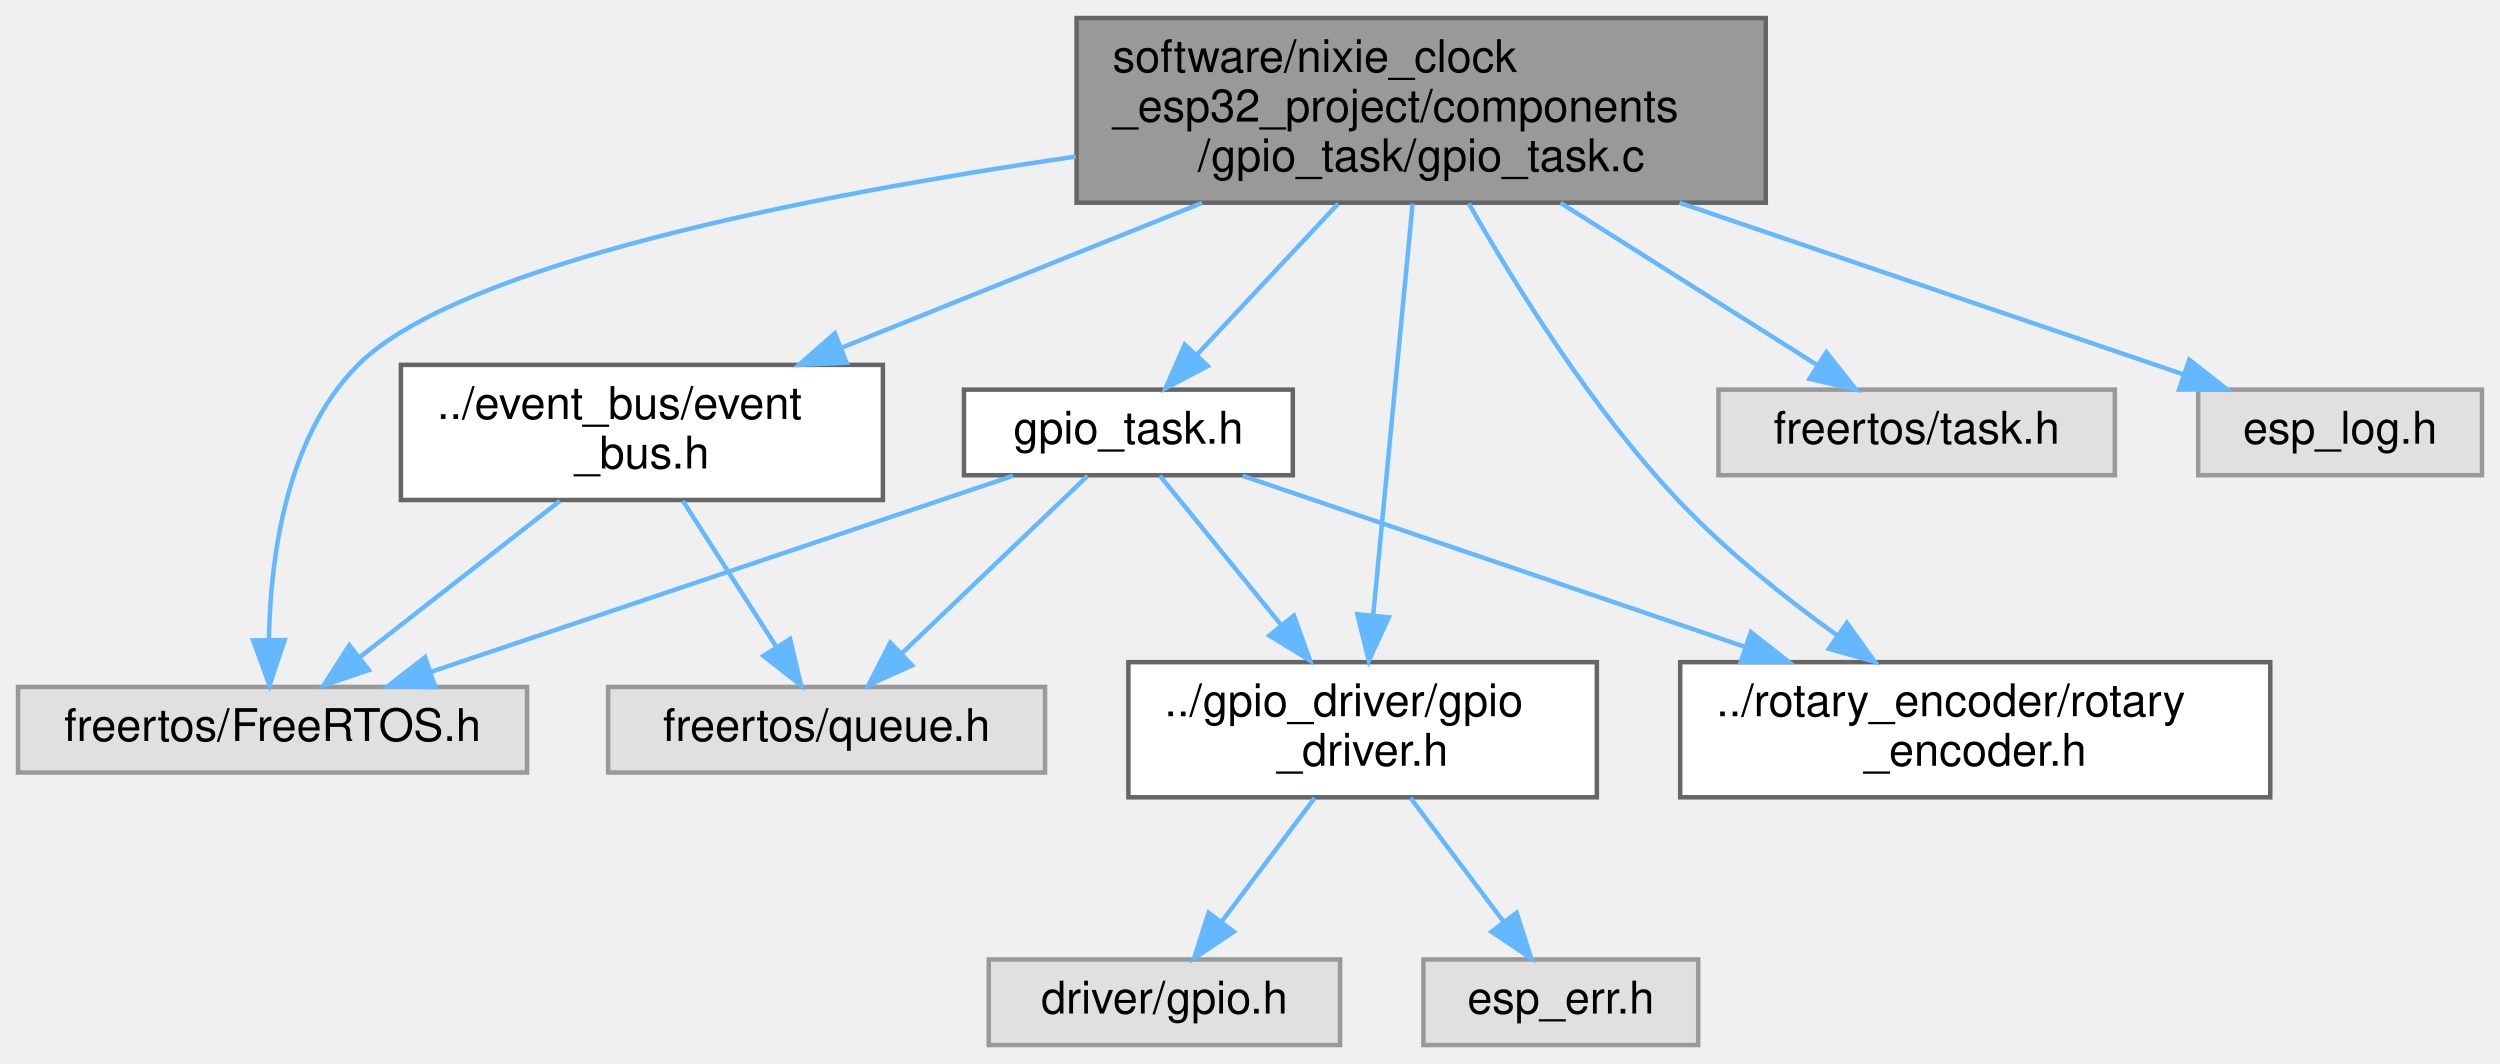
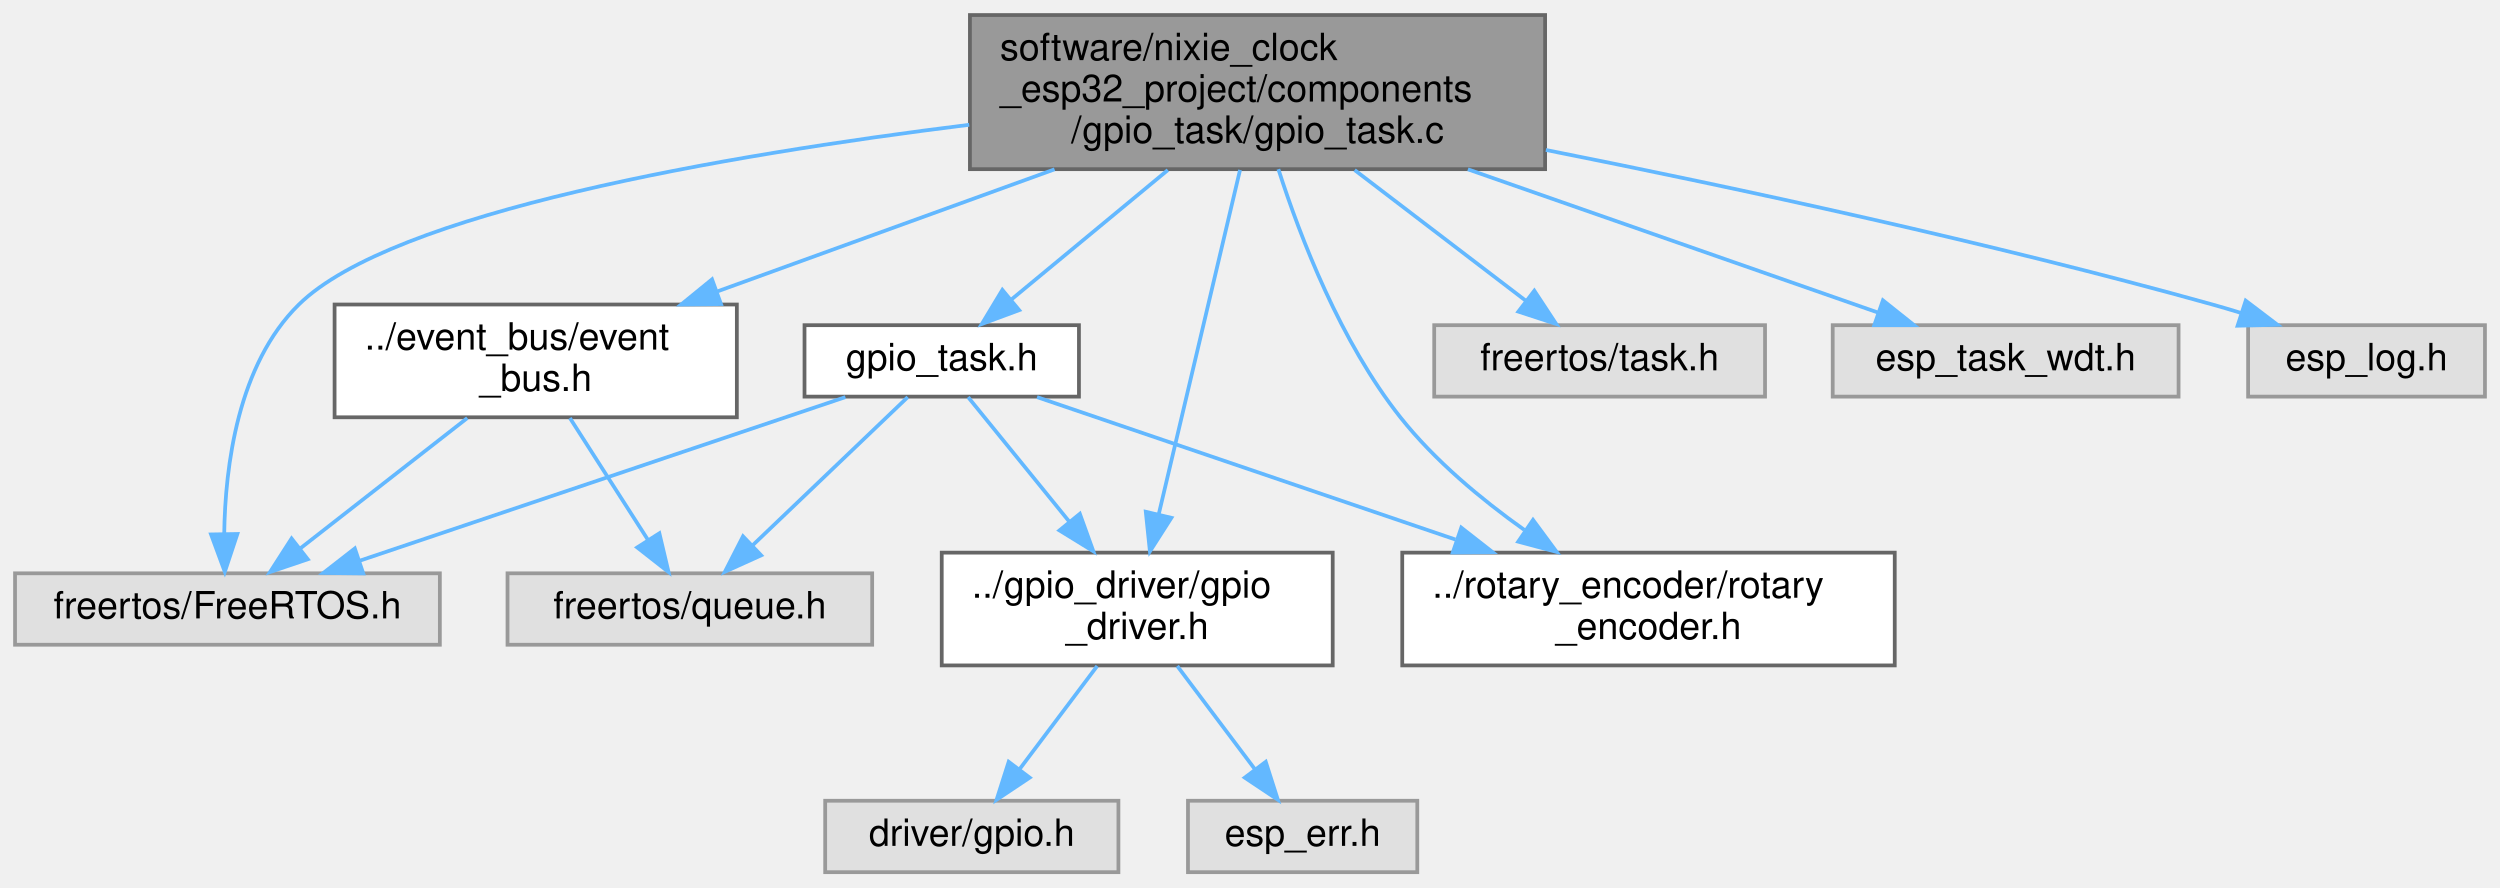
- <svg xmlns="http://www.w3.org/2000/svg" xmlns:xlink="http://www.w3.org/1999/xlink" width="555pt" height="236pt" viewBox="0.00 0.00 555.00 236.00">
+ <svg xmlns="http://www.w3.org/2000/svg" xmlns:xlink="http://www.w3.org/1999/xlink" width="665pt" height="236pt" viewBox="0.00 0.00 665.00 236.00">
  <g id="graph0" class="graph" transform="scale(1 1) rotate(0) translate(4 232)">
    <g id="Node000001" class="node">
      <g id="a_Node000001">
        <a xlink:title=" ">
-           <polygon fill="#999999" stroke="#666666" points="388,-228 235,-228 235,-187 388,-187 388,-228" />
-           <text text-anchor="start" x="243" y="-216" font-family="Helvetica,sans-Serif" font-size="10.00">software/nixie_clock</text>
-           <text text-anchor="start" x="243" y="-205" font-family="Helvetica,sans-Serif" font-size="10.00">_esp32_project/components</text>
-           <text text-anchor="middle" x="311.5" y="-194" font-family="Helvetica,sans-Serif" font-size="10.00">/gpio_task/gpio_task.c</text>
+           <polygon fill="#999999" stroke="#666666" points="407,-228 254,-228 254,-187 407,-187 407,-228" />
+           <text text-anchor="start" x="262" y="-216" font-family="Helvetica,sans-Serif" font-size="10.00">software/nixie_clock</text>
+           <text text-anchor="start" x="262" y="-205" font-family="Helvetica,sans-Serif" font-size="10.00">_esp32_project/components</text>
+           <text text-anchor="middle" x="330.5" y="-194" font-family="Helvetica,sans-Serif" font-size="10.00">/gpio_task/gpio_task.c</text>
        </a>
      </g>
    </g>
    <g id="Node000002" class="node">
      <g id="a_Node000002">
        <a xlink:title=" ">
          <polygon fill="#e0e0e0" stroke="#999999" points="113,-79.5 0,-79.5 0,-60.5 113,-60.5 113,-79.5" />
          <text text-anchor="middle" x="56.5" y="-67.5" font-family="Helvetica,sans-Serif" font-size="10.00">freertos/FreeRTOS.h</text>
        </a>
      </g>
    </g>
    <g id="edge1_Node000001_Node000002" class="edge">
      <g id="a_edge1_Node000001_Node000002">
        <a xlink:title=" ">
-           <path fill="none" stroke="#63b8ff" d="M234.82,-197.26C174.77,-188.47 97.81,-173.26 75.5,-151 59.51,-135.04 56.03,-108.24 55.7,-90.11" />
-           <polygon fill="#63b8ff" stroke="#63b8ff" points="59.2,-89.91 55.83,-79.87 52.2,-89.82 59.2,-89.91" />
+           <path fill="none" stroke="#63b8ff" d="M253.81,-198.81C188.19,-190.65 100.48,-175.51 75.5,-151 59.3,-135.1 55.89,-108.09 55.64,-89.91" />
+           <polygon fill="#63b8ff" stroke="#63b8ff" points="59.14,-89.96 55.8,-79.9 52.14,-89.84 59.14,-89.96" />
        </a>
      </g>
    </g>
    <g id="Node000003" class="node">
      <g id="a_Node000003">
        <a xlink:title=" ">
          <polygon fill="#e0e0e0" stroke="#999999" points="465.5,-145.5 377.5,-145.5 377.5,-126.5 465.5,-126.5 465.5,-145.5" />
          <text text-anchor="middle" x="421.5" y="-133.5" font-family="Helvetica,sans-Serif" font-size="10.00">freertos/task.h</text>
        </a>
      </g>
    </g>
    <g id="edge2_Node000001_Node000003" class="edge">
      <g id="a_edge2_Node000001_Node000003">
        <a xlink:title=" ">
-           <path fill="none" stroke="#63b8ff" d="M342.43,-186.96C360.49,-175.54 382.87,-161.41 399.2,-151.09" />
-           <polygon fill="#63b8ff" stroke="#63b8ff" points="401.46,-153.8 408.04,-145.5 397.72,-147.89 401.46,-153.8" />
+           <path fill="none" stroke="#63b8ff" d="M356.33,-186.77C370.82,-175.71 388.59,-162.13 401.92,-151.96" />
+           <polygon fill="#63b8ff" stroke="#63b8ff" points="404.13,-154.67 409.95,-145.82 399.88,-149.11 404.13,-154.67" />
        </a>
      </g>
    </g>
    <g id="Node000004" class="node">
      <g id="a_Node000004">
+         <a xlink:title=" ">
+           <polygon fill="#e0e0e0" stroke="#999999" points="575.5,-145.5 483.5,-145.5 483.5,-126.5 575.5,-126.5 575.5,-145.5" />
+           <text text-anchor="middle" x="529.5" y="-133.5" font-family="Helvetica,sans-Serif" font-size="10.00">esp_task_wdt.h</text>
+         </a>
+       </g>
+     </g>
+     <g id="edge3_Node000001_Node000004" class="edge">
+       <g id="a_edge3_Node000001_Node000004">
+         <a xlink:title=" ">
+           <path fill="none" stroke="#63b8ff" d="M386.46,-186.96C421.58,-174.69 465.71,-159.28 495.6,-148.84" />
+           <polygon fill="#63b8ff" stroke="#63b8ff" points="496.86,-152.11 505.15,-145.5 494.56,-145.5 496.86,-152.11" />
+         </a>
+       </g>
+     </g>
+     <g id="Node000005" class="node">
+       <g id="a_Node000005">
+         <a xlink:title=" ">
+           <polygon fill="#e0e0e0" stroke="#999999" points="657,-145.5 594,-145.5 594,-126.5 657,-126.5 657,-145.5" />
+           <text text-anchor="middle" x="625.5" y="-133.5" font-family="Helvetica,sans-Serif" font-size="10.00">esp_log.h</text>
+         </a>
+       </g>
+     </g>
+     <g id="edge4_Node000001_Node000005" class="edge">
+       <g id="a_edge4_Node000001_Node000005">
+         <a xlink:title=" ">
+           <path fill="none" stroke="#63b8ff" d="M407.19,-192.11C457.88,-182.02 525.59,-167.44 584.5,-151 586.97,-150.31 589.51,-149.56 592.06,-148.77" />
+           <polygon fill="#63b8ff" stroke="#63b8ff" points="593.36,-152.02 601.8,-145.61 591.2,-145.36 593.36,-152.02" />
+         </a>
+       </g>
+     </g>
+     <g id="Node000006" class="node">
+       <g id="a_Node000006">
        <a xlink:href="gpio__task_8h.html" target="_top" xlink:title=" ">
          <polygon fill="white" stroke="#666666" points="283,-145.5 210,-145.5 210,-126.5 283,-126.5 283,-145.5" />
          <text text-anchor="middle" x="246.5" y="-133.5" font-family="Helvetica,sans-Serif" font-size="10.00">gpio_task.h</text>
        </a>
      </g>
    </g>
-     <g id="edge3_Node000001_Node000004" class="edge">
-       <g id="a_edge3_Node000001_Node000004">
-         <a xlink:title=" ">
-           <path fill="none" stroke="#63b8ff" d="M293.05,-186.77C283.1,-176.13 270.97,-163.16 261.59,-153.13" />
-           <polygon fill="#63b8ff" stroke="#63b8ff" points="264.14,-150.73 254.75,-145.82 259.02,-155.51 264.14,-150.73" />
-         </a>
-       </g>
-     </g>
-     <g id="Node000006" class="node">
-       <g id="a_Node000006">
+     <g id="edge5_Node000001_Node000006" class="edge">
+       <g id="a_edge5_Node000001_Node000006">
+         <a xlink:title=" ">
+           <path fill="none" stroke="#63b8ff" d="M306.65,-186.77C293.41,-175.81 277.19,-162.39 264.93,-152.25" />
+           <polygon fill="#63b8ff" stroke="#63b8ff" points="267.1,-149.5 257.16,-145.82 262.63,-154.89 267.1,-149.5" />
+         </a>
+       </g>
+     </g>
+     <g id="Node000008" class="node">
+       <g id="a_Node000008">
        <a xlink:href="gpio__driver_8h.html" target="_top" xlink:title=" ">
          <polygon fill="white" stroke="#666666" points="350.5,-85 246.5,-85 246.5,-55 350.5,-55 350.5,-85" />
          <text text-anchor="start" x="254.5" y="-73" font-family="Helvetica,sans-Serif" font-size="10.00">../gpio_driver/gpio</text>
          <text text-anchor="middle" x="298.5" y="-62" font-family="Helvetica,sans-Serif" font-size="10.00">_driver.h</text>
        </a>
      </g>
    </g>
-     <g id="edge10_Node000001_Node000006" class="edge">
-       <g id="a_edge10_Node000001_Node000006">
-         <a xlink:title=" ">
-           <path fill="none" stroke="#63b8ff" d="M309.61,-186.8C307.29,-162.65 303.37,-121.72 300.86,-95.55" />
-           <polygon fill="#63b8ff" stroke="#63b8ff" points="304.31,-94.95 299.87,-85.33 297.35,-95.62 304.31,-94.95" />
-         </a>
-       </g>
-     </g>
-     <g id="Node000009" class="node">
-       <g id="a_Node000009">
+     <g id="edge12_Node000001_Node000008" class="edge">
+       <g id="a_edge12_Node000001_Node000008">
+         <a xlink:title=" ">
+           <path fill="none" stroke="#63b8ff" d="M325.85,-186.8C320.12,-162.54 310.39,-121.36 304.22,-95.2" />
+           <polygon fill="#63b8ff" stroke="#63b8ff" points="307.59,-94.26 301.88,-85.33 300.78,-95.87 307.59,-94.26" />
+         </a>
+       </g>
+     </g>
+     <g id="Node000011" class="node">
+       <g id="a_Node000011">
        <a xlink:href="rotary__encoder_8h.html" target="_top" xlink:title=" ">
          <polygon fill="white" stroke="#666666" points="500,-85 369,-85 369,-55 500,-55 500,-85" />
          <text text-anchor="start" x="377" y="-73" font-family="Helvetica,sans-Serif" font-size="10.00">../rotary_encoder/rotary</text>
          <text text-anchor="middle" x="434.5" y="-62" font-family="Helvetica,sans-Serif" font-size="10.00">_encoder.h</text>
        </a>
      </g>
    </g>
-     <g id="edge11_Node000001_Node000009" class="edge">
-       <g id="a_edge11_Node000001_Node000009">
-         <a xlink:title=" ">
-           <path fill="none" stroke="#63b8ff" d="M322.07,-186.83C332.43,-168.58 349.42,-141.26 368.5,-121 378.97,-109.88 392.11,-99.38 403.91,-90.9" />
-           <polygon fill="#63b8ff" stroke="#63b8ff" points="406.01,-93.7 412.2,-85.1 402,-87.96 406.01,-93.7" />
-         </a>
-       </g>
-     </g>
-     <g id="Node000010" class="node">
-       <g id="a_Node000010">
-         <a xlink:title=" ">
-           <polygon fill="#e0e0e0" stroke="#999999" points="547,-145.5 484,-145.5 484,-126.5 547,-126.5 547,-145.5" />
-           <text text-anchor="middle" x="515.5" y="-133.5" font-family="Helvetica,sans-Serif" font-size="10.00">esp_log.h</text>
-         </a>
-       </g>
-     </g>
-     <g id="edge12_Node000001_Node000010" class="edge">
-       <g id="a_edge12_Node000001_Node000010">
-         <a xlink:title=" ">
-           <path fill="none" stroke="#63b8ff" d="M368.83,-186.99C400.08,-176.36 439.41,-162.96 474.5,-151 476.58,-150.29 478.72,-149.56 480.88,-148.82" />
-           <polygon fill="#63b8ff" stroke="#63b8ff" points="482.02,-152.13 490.35,-145.59 479.75,-145.51 482.02,-152.13" />
-         </a>
-       </g>
-     </g>
-     <g id="Node000011" class="node">
-       <g id="a_Node000011">
+     <g id="edge13_Node000001_Node000011" class="edge">
+       <g id="a_edge13_Node000001_Node000011">
+         <a xlink:title=" ">
+           <path fill="none" stroke="#63b8ff" d="M336.05,-187C341.95,-168.61 352.66,-140.98 368.5,-121 377.61,-109.51 389.94,-99.24 401.47,-91.04" />
+           <polygon fill="#63b8ff" stroke="#63b8ff" points="403.78,-93.71 410.07,-85.19 399.84,-87.92 403.78,-93.71" />
+         </a>
+       </g>
+     </g>
+     <g id="Node000012" class="node">
+       <g id="a_Node000012">
        <a xlink:href="event__bus_8h.html" target="_top" xlink:title=" ">
          <polygon fill="white" stroke="#666666" points="192,-151 85,-151 85,-121 192,-121 192,-151" />
          <text text-anchor="start" x="93" y="-139" font-family="Helvetica,sans-Serif" font-size="10.00">../event_bus/event</text>
          <text text-anchor="middle" x="138.5" y="-128" font-family="Helvetica,sans-Serif" font-size="10.00">_bus.h</text>
        </a>
      </g>
    </g>
-     <g id="edge13_Node000001_Node000011" class="edge">
-       <g id="a_edge13_Node000001_Node000011">
-         <a xlink:title=" ">
-           <path fill="none" stroke="#63b8ff" d="M262.85,-186.96C237.7,-176.85 207.24,-164.62 182.76,-154.78" />
-           <polygon fill="#63b8ff" stroke="#63b8ff" points="183.94,-151.48 173.36,-151 181.33,-157.98 183.94,-151.48" />
-         </a>
-       </g>
-     </g>
-     <g id="edge4_Node000004_Node000002" class="edge">
-       <g id="a_edge4_Node000004_Node000002">
+     <g id="edge14_Node000001_Node000012" class="edge">
+       <g id="a_edge14_Node000001_Node000012">
+         <a xlink:title=" ">
+           <path fill="none" stroke="#63b8ff" d="M276.51,-186.96C248.35,-176.76 214.2,-164.4 186.91,-154.52" />
+           <polygon fill="#63b8ff" stroke="#63b8ff" points="187.78,-151.12 177.19,-151 185.4,-157.7 187.78,-151.12" />
+         </a>
+       </g>
+     </g>
+     <g id="edge6_Node000006_Node000002" class="edge">
+       <g id="a_edge6_Node000006_Node000002">
        <a xlink:title=" ">
          <path fill="none" stroke="#63b8ff" d="M220.88,-126.37C187.49,-115.12 128.99,-95.42 91.53,-82.8" />
          <polygon fill="#63b8ff" stroke="#63b8ff" points="92.62,-79.47 82.02,-79.6 90.38,-86.11 92.62,-79.47" />
        </a>
      </g>
    </g>
-     <g id="Node000005" class="node">
-       <g id="a_Node000005">
+     <g id="Node000007" class="node">
+       <g id="a_Node000007">
        <a xlink:title=" ">
          <polygon fill="#e0e0e0" stroke="#999999" points="228,-79.5 131,-79.5 131,-60.5 228,-60.5 228,-79.5" />
          <text text-anchor="middle" x="179.5" y="-67.5" font-family="Helvetica,sans-Serif" font-size="10.00">freertos/queue.h</text>
        </a>
      </g>
    </g>
-     <g id="edge5_Node000004_Node000005" class="edge">
-       <g id="a_edge5_Node000004_Node000005">
+     <g id="edge7_Node000006_Node000007" class="edge">
+       <g id="a_edge7_Node000006_Node000007">
        <a xlink:title=" ">
          <path fill="none" stroke="#63b8ff" d="M237.46,-126.37C226.93,-116.31 209.31,-99.48 196.26,-87.01" />
          <polygon fill="#63b8ff" stroke="#63b8ff" points="198.47,-84.28 188.82,-79.91 193.64,-89.34 198.47,-84.28" />
        </a>
      </g>
    </g>
-     <g id="edge6_Node000004_Node000006" class="edge">
-       <g id="a_edge6_Node000004_Node000006">
+     <g id="edge8_Node000006_Node000008" class="edge">
+       <g id="a_edge8_Node000006_Node000008">
        <a xlink:title=" ">
          <path fill="none" stroke="#63b8ff" d="M253.51,-126.37C260.38,-117.91 271.14,-104.67 280.42,-93.25" />
          <polygon fill="#63b8ff" stroke="#63b8ff" points="283.24,-95.33 286.83,-85.36 277.81,-90.91 283.24,-95.33" />
        </a>
      </g>
    </g>
-     <g id="edge9_Node000004_Node000009" class="edge">
-       <g id="a_edge9_Node000004_Node000009">
+     <g id="edge11_Node000006_Node000011" class="edge">
+       <g id="a_edge11_Node000006_Node000011">
        <a xlink:title=" ">
          <path fill="none" stroke="#63b8ff" d="M271.85,-126.37C300.25,-116.7 347.04,-100.77 383.15,-88.48" />
          <polygon fill="#63b8ff" stroke="#63b8ff" points="384.7,-91.65 393.04,-85.12 382.44,-85.03 384.7,-91.65" />
        </a>
      </g>
    </g>
-     <g id="Node000007" class="node">
-       <g id="a_Node000007">
+     <g id="Node000009" class="node">
+       <g id="a_Node000009">
        <a xlink:title=" ">
          <polygon fill="#e0e0e0" stroke="#999999" points="293.5,-19 215.5,-19 215.5,0 293.5,0 293.5,-19" />
          <text text-anchor="middle" x="254.5" y="-7" font-family="Helvetica,sans-Serif" font-size="10.00">driver/gpio.h</text>
        </a>
      </g>
    </g>
-     <g id="edge7_Node000006_Node000007" class="edge">
-       <g id="a_edge7_Node000006_Node000007">
+     <g id="edge9_Node000008_Node000009" class="edge">
+       <g id="a_edge9_Node000008_Node000009">
        <a xlink:title=" ">
          <path fill="none" stroke="#63b8ff" d="M287.85,-54.84C281.66,-46.61 273.81,-36.18 267.29,-27.51" />
          <polygon fill="#63b8ff" stroke="#63b8ff" points="269.9,-25.15 261.09,-19.27 264.31,-29.36 269.9,-25.15" />
        </a>
      </g>
    </g>
-     <g id="Node000008" class="node">
-       <g id="a_Node000008">
+     <g id="Node000010" class="node">
+       <g id="a_Node000010">
        <a xlink:title=" ">
          <polygon fill="#e0e0e0" stroke="#999999" points="373,-19 312,-19 312,0 373,0 373,-19" />
          <text text-anchor="middle" x="342.5" y="-7" font-family="Helvetica,sans-Serif" font-size="10.00">esp_err.h</text>
        </a>
      </g>
    </g>
-     <g id="edge8_Node000006_Node000008" class="edge">
-       <g id="a_edge8_Node000006_Node000008">
+     <g id="edge10_Node000008_Node000010" class="edge">
+       <g id="a_edge10_Node000008_Node000010">
        <a xlink:title=" ">
          <path fill="none" stroke="#63b8ff" d="M309.15,-54.84C315.34,-46.61 323.19,-36.18 329.71,-27.51" />
          <polygon fill="#63b8ff" stroke="#63b8ff" points="332.69,-29.36 335.91,-19.27 327.1,-25.15 332.69,-29.36" />
        </a>
      </g>
    </g>
-     <g id="edge14_Node000011_Node000002" class="edge">
-       <g id="a_edge14_Node000011_Node000002">
+     <g id="edge15_Node000012_Node000002" class="edge">
+       <g id="a_edge15_Node000012_Node000002">
        <a xlink:title=" ">
          <path fill="none" stroke="#63b8ff" d="M120.3,-120.8C107.14,-110.53 89.39,-96.67 75.95,-86.18" />
          <polygon fill="#63b8ff" stroke="#63b8ff" points="77.87,-83.24 67.83,-79.84 73.56,-88.76 77.87,-83.24" />
        </a>
      </g>
    </g>
-     <g id="edge15_Node000011_Node000005" class="edge">
-       <g id="a_edge15_Node000011_Node000005">
+     <g id="edge16_Node000012_Node000007" class="edge">
+       <g id="a_edge16_Node000012_Node000007">
        <a xlink:title=" ">
          <path fill="none" stroke="#63b8ff" d="M147.6,-120.8C153.74,-111.21 161.88,-98.5 168.4,-88.32" />
          <polygon fill="#63b8ff" stroke="#63b8ff" points="171.39,-90.15 173.83,-79.84 165.49,-86.38 171.39,-90.15" />
        </a>
      </g>
    </g>
  </g>
</svg>
